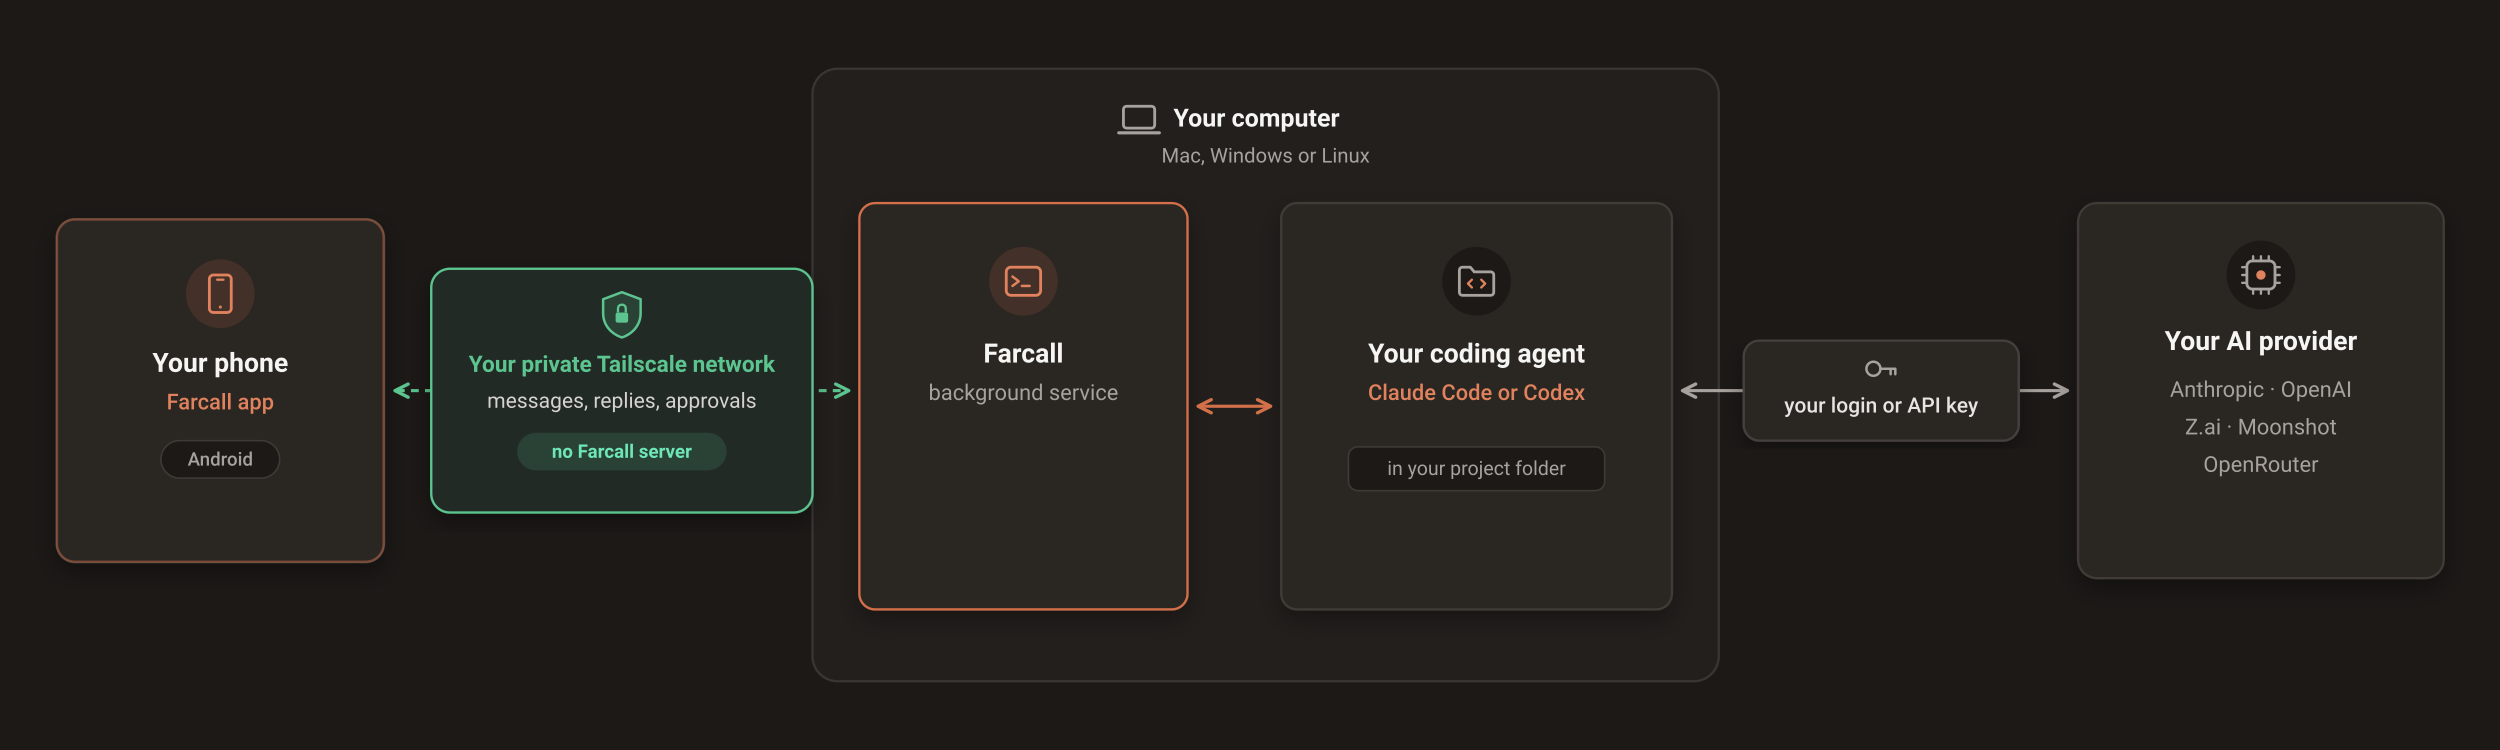
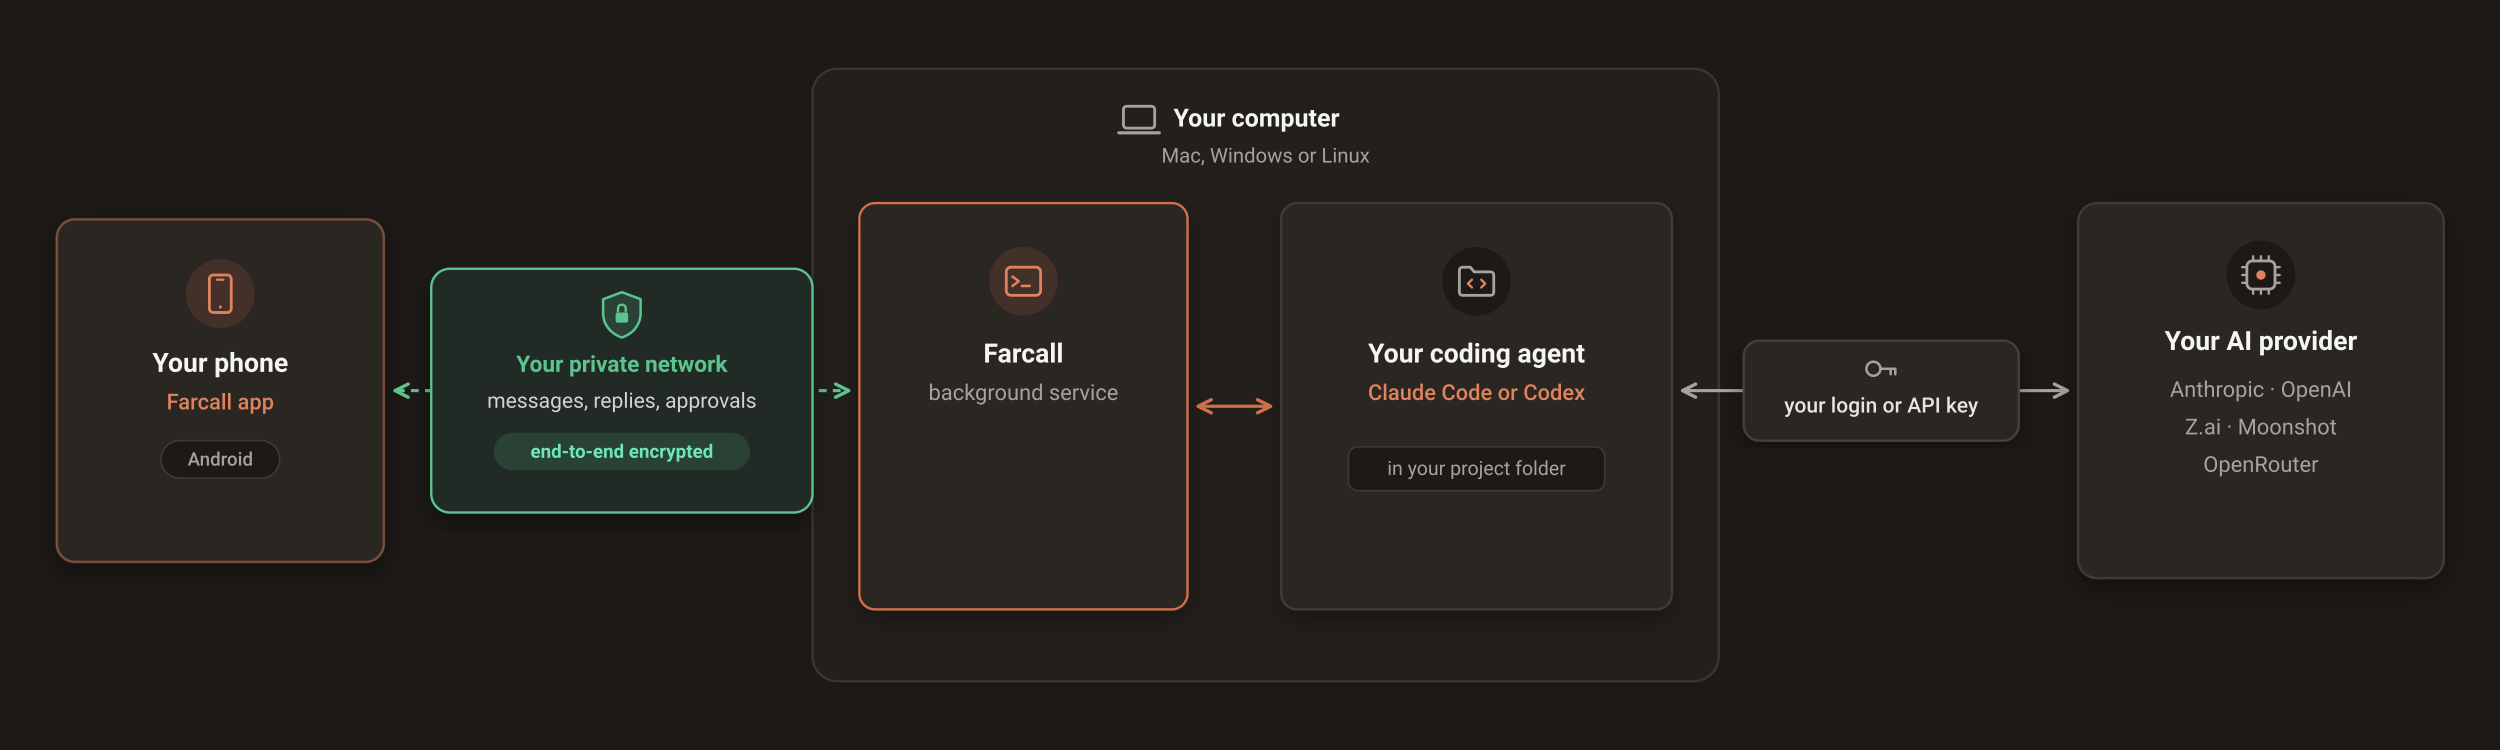
<svg xmlns="http://www.w3.org/2000/svg" viewBox="0 0 1600 480" width="100%" height="100%" font-family="system-ui, -apple-system, 'Segoe UI', Roboto, sans-serif">
  <defs>
    <filter id="shadow-wd" x="-8%" y="-8%" width="116%" height="116%">
      <feDropShadow dx="0" dy="6" stdDeviation="8" flood-color="#000000" flood-opacity="0.35" />
    </filter>
    <marker id="arr-em-r-wd" viewBox="0 0 10 10" refX="7" refY="5" markerWidth="6" markerHeight="6" orient="auto">
      <path d="M 1 1.5 L 8 5 L 1 8.5" fill="none" stroke="#5CC48E" stroke-width="1.8" stroke-linecap="round" stroke-linejoin="round" />
    </marker>
    <marker id="arr-em-l-wd" viewBox="0 0 10 10" refX="3" refY="5" markerWidth="6" markerHeight="6" orient="auto">
      <path d="M 9 1.5 L 2 5 L 9 8.5" fill="none" stroke="#5CC48E" stroke-width="1.8" stroke-linecap="round" stroke-linejoin="round" />
    </marker>
    <marker id="arr-tc-r-wd" viewBox="0 0 10 10" refX="7" refY="5" markerWidth="6" markerHeight="6" orient="auto">
      <path d="M 1 1.5 L 8 5 L 1 8.5" fill="none" stroke="#D2704A" stroke-width="1.8" stroke-linecap="round" stroke-linejoin="round" />
    </marker>
    <marker id="arr-tc-l-wd" viewBox="0 0 10 10" refX="3" refY="5" markerWidth="6" markerHeight="6" orient="auto">
      <path d="M 9 1.5 L 2 5 L 9 8.5" fill="none" stroke="#D2704A" stroke-width="1.8" stroke-linecap="round" stroke-linejoin="round" />
    </marker>
    <marker id="arr-st-r-wd" viewBox="0 0 10 10" refX="7" refY="5" markerWidth="6" markerHeight="6" orient="auto">
      <path d="M 1 1.5 L 8 5 L 1 8.5" fill="none" stroke="#A8A29E" stroke-width="1.8" stroke-linecap="round" stroke-linejoin="round" />
    </marker>
    <marker id="arr-st-l-wd" viewBox="0 0 10 10" refX="3" refY="5" markerWidth="6" markerHeight="6" orient="auto">
      <path d="M 9 1.5 L 2 5 L 9 8.5" fill="none" stroke="#A8A29E" stroke-width="1.8" stroke-linecap="round" stroke-linejoin="round" />
    </marker>
  </defs>
  <rect width="1600" height="480" fill="#1C1917" />
  <rect x="520" y="44" width="580" height="392" rx="16" fill="#231F1D" stroke="#3A3532" stroke-width="1.5" />
  <g transform="translate(715, 66)">
    <rect x="4" y="2" width="20" height="14" rx="2" fill="none" stroke="#A8A29E" stroke-width="1.8" />
    <path d="M 1 19 L 27 19" stroke="#A8A29E" stroke-width="2" stroke-linecap="round" />
    <text x="36" y="15" font-size="16" font-weight="600" fill="#F5F5F4">Your computer</text>
  </g>
  <text x="810" y="104" text-anchor="middle" font-size="13" fill="#A8A29E">Mac, Windows or Linux</text>
  <g filter="url(#shadow-wd)">
    <rect x="36" y="140" width="210" height="220" rx="12" fill="#292524" stroke="#3F3A36" stroke-width="1" />
    <rect x="36.5" y="140.5" width="209" height="219" rx="11.5" fill="none" stroke="#D2704A" stroke-width="1.5" stroke-opacity="0.45" />
  </g>
  <g transform="translate(119, 166)">
    <circle cx="22" cy="22" r="22" fill="#D2704A" fill-opacity="0.15" />
    <rect x="15" y="10" width="14" height="24" rx="2.5" fill="none" stroke="#E0825D" stroke-width="1.8" />
    <line x1="20" y1="13" x2="24" y2="13" stroke="#E0825D" stroke-width="1.5" stroke-linecap="round" />
    <circle cx="22" cy="30.5" r="1" fill="#E0825D" />
  </g>
  <text x="141" y="238" text-anchor="middle" font-size="17" font-weight="600" fill="#F5F5F4">Your phone</text>
  <text x="141" y="262" text-anchor="middle" font-size="14" font-weight="500" fill="#E0825D">Farcall app</text>
  <rect x="103" y="282" width="76" height="24" rx="12" fill="#1C1917" stroke="#3F3A36" stroke-width="1" />
  <text x="141" y="298" text-anchor="middle" font-size="12" font-weight="500" fill="#A8A29E">Android</text>
  <g filter="url(#shadow-wd)">
    <rect x="550" y="130" width="210" height="260" rx="10" fill="#292524" stroke="#D2704A" stroke-width="1.5" />
  </g>
  <g transform="translate(633, 158)">
    <circle cx="22" cy="22" r="22" fill="#D2704A" fill-opacity="0.15" />
    <rect x="11" y="13" width="22" height="18" rx="3" fill="none" stroke="#E0825D" stroke-width="1.8" />
    <path d="M 15 19 L 19 22 L 15 25" fill="none" stroke="#E0825D" stroke-width="1.6" stroke-linecap="round" stroke-linejoin="round" />
    <line x1="21" y1="25" x2="26" y2="25" stroke="#E0825D" stroke-width="1.6" stroke-linecap="round" />
  </g>
  <text x="655" y="232" text-anchor="middle" font-size="17" font-weight="600" fill="#F5F5F4">Farcall</text>
  <text x="655" y="256" text-anchor="middle" font-size="14" fill="#A8A29E">background service</text>
  <g filter="url(#shadow-wd)">
    <rect x="820" y="130" width="250" height="260" rx="10" fill="#292524" stroke="#3F3A36" stroke-width="1.5" />
  </g>
  <g transform="translate(923, 158)">
    <circle cx="22" cy="22" r="22" fill="#1C1917" />
    <path d="M 11 15 C 11 13.8 11.8 13 13 13 L 18 13 L 20.5 16 L 31 16 C 32.2 16 33 16.8 33 18 L 33 29 C 33 30.2 32.2 31 31 31 L 13 31 C 11.8 31 11 30.2 11 29 Z" fill="none" stroke="#A8A29E" stroke-width="1.8" stroke-linejoin="round" />
    <path d="M 19 21 L 16.5 23.5 L 19 26 M 25 21 L 27.5 23.5 L 25 26" fill="none" stroke="#E0825D" stroke-width="1.5" stroke-linecap="round" stroke-linejoin="round" />
  </g>
  <text x="945" y="232" text-anchor="middle" font-size="17" font-weight="600" fill="#F5F5F4">Your coding agent</text>
  <text x="945" y="256" text-anchor="middle" font-size="14" font-weight="500" fill="#E0825D">Claude Code or Codex</text>
  <rect x="863" y="286" width="164" height="28" rx="6" fill="#1C1917" stroke="#3F3A36" stroke-width="1" />
  <text x="945" y="304" text-anchor="middle" font-size="12.5" fill="#A8A29E">in your project folder</text>
  <line x1="768" y1="260" x2="812" y2="260" stroke="#D2704A" stroke-width="2" marker-start="url(#arr-tc-l-wd)" marker-end="url(#arr-tc-r-wd)" />
  <line x1="254" y1="250" x2="542" y2="250" stroke="#5CC48E" stroke-width="2" stroke-dasharray="5 4" marker-start="url(#arr-em-l-wd)" marker-end="url(#arr-em-r-wd)" />
  <g filter="url(#shadow-wd)">
    <rect x="276" y="172" width="244" height="156" rx="12" fill="#232926" stroke="#5CC48E" stroke-width="1.5" />
  </g>
  <g transform="translate(382, 184)">
    <path d="M 16 3 L 28 7.5 L 28 16.5 C 28 24 22.8 29.8 16 32 C 9.2 29.8 4 24 4 16.5 L 4 7.5 Z" fill="#5CC48E" fill-opacity="0.15" stroke="#5CC48E" stroke-width="1.6" stroke-linejoin="round" />
    <rect x="12" y="16" width="8" height="6.5" rx="1.2" fill="#5CC48E" />
    <path d="M 13.5 16 L 13.5 13.5 C 13.5 12 14.5 11 16 11 C 17.5 11 18.5 12 18.5 13.5 L 18.5 16" fill="none" stroke="#5CC48E" stroke-width="1.5" />
  </g>
-   <text x="398" y="238" text-anchor="middle" font-size="14.5" font-weight="600" fill="#5CC48E">Your private Tailscale network</text>
+   <text x="398" y="238" text-anchor="middle" font-size="14.5" font-weight="600" fill="#5CC48E">Your private network</text>
  <text x="398" y="261" text-anchor="middle" font-size="13.5" fill="#D6D3D1">messages, replies, approvals</text>
-   <rect x="331" y="277" width="134" height="24" rx="12" fill="#5CC48E" fill-opacity="0.15" />
-   <text x="398" y="293" text-anchor="middle" font-size="12" font-weight="600" fill="#6EE7B7">no Farcall server</text>
+   <rect x="316" y="277" width="164" height="24" rx="12" fill="#5CC48E" fill-opacity="0.15" />
+   <text x="398" y="293" text-anchor="middle" font-size="12" font-weight="600" fill="#6EE7B7">end-to-end encrypted</text>
  <line x1="1078" y1="250" x2="1322" y2="250" stroke="#A8A29E" stroke-width="2" marker-start="url(#arr-st-l-wd)" marker-end="url(#arr-st-r-wd)" />
  <g filter="url(#shadow-wd)">
    <rect x="1116" y="218" width="176" height="64" rx="10" fill="#292524" stroke="#44403C" stroke-width="1.5" />
  </g>
  <g transform="translate(1192, 227)">
    <circle cx="7" cy="9" r="4.5" fill="none" stroke="#A8A29E" stroke-width="1.6" />
    <path d="M 11.5 9 L 21 9 M 18 9 L 18 12.5 M 21 9 L 21 12.5" fill="none" stroke="#A8A29E" stroke-width="1.6" stroke-linecap="round" />
  </g>
  <text x="1204" y="264" text-anchor="middle" font-size="13.5" font-weight="500" fill="#E7E5E4">your login or API key</text>
  <g filter="url(#shadow-wd)">
    <rect x="1330" y="130" width="234" height="240" rx="12" fill="#292524" stroke="#3F3A36" stroke-width="1.5" />
  </g>
  <g transform="translate(1425, 154)">
    <circle cx="22" cy="22" r="22" fill="#1C1917" />
    <rect x="13" y="13" width="18" height="18" rx="3.5" fill="none" stroke="#A8A29E" stroke-width="1.8" />
    <path d="M 17 10 L 17 13 M 22 10 L 22 13 M 27 10 L 27 13 M 17 31 L 17 34 M 22 31 L 22 34 M 27 31 L 27 34 M 10 17 L 13 17 M 10 22 L 13 22 M 10 27 L 13 27 M 31 17 L 34 17 M 31 22 L 34 22 M 31 27 L 34 27" stroke="#A8A29E" stroke-width="1.5" stroke-linecap="round" />
    <circle cx="22" cy="22" r="3" fill="#E0825D" />
  </g>
  <text x="1447" y="224" text-anchor="middle" font-size="17" font-weight="600" fill="#F5F5F4">Your AI provider</text>
  <text x="1447" y="254" text-anchor="middle" font-size="14" fill="#A8A29E">Anthropic · OpenAI</text>
  <text x="1447" y="278" text-anchor="middle" font-size="14" fill="#A8A29E">Z.ai · Moonshot</text>
  <text x="1447" y="302" text-anchor="middle" font-size="14" fill="#A8A29E">OpenRouter</text>
</svg>
